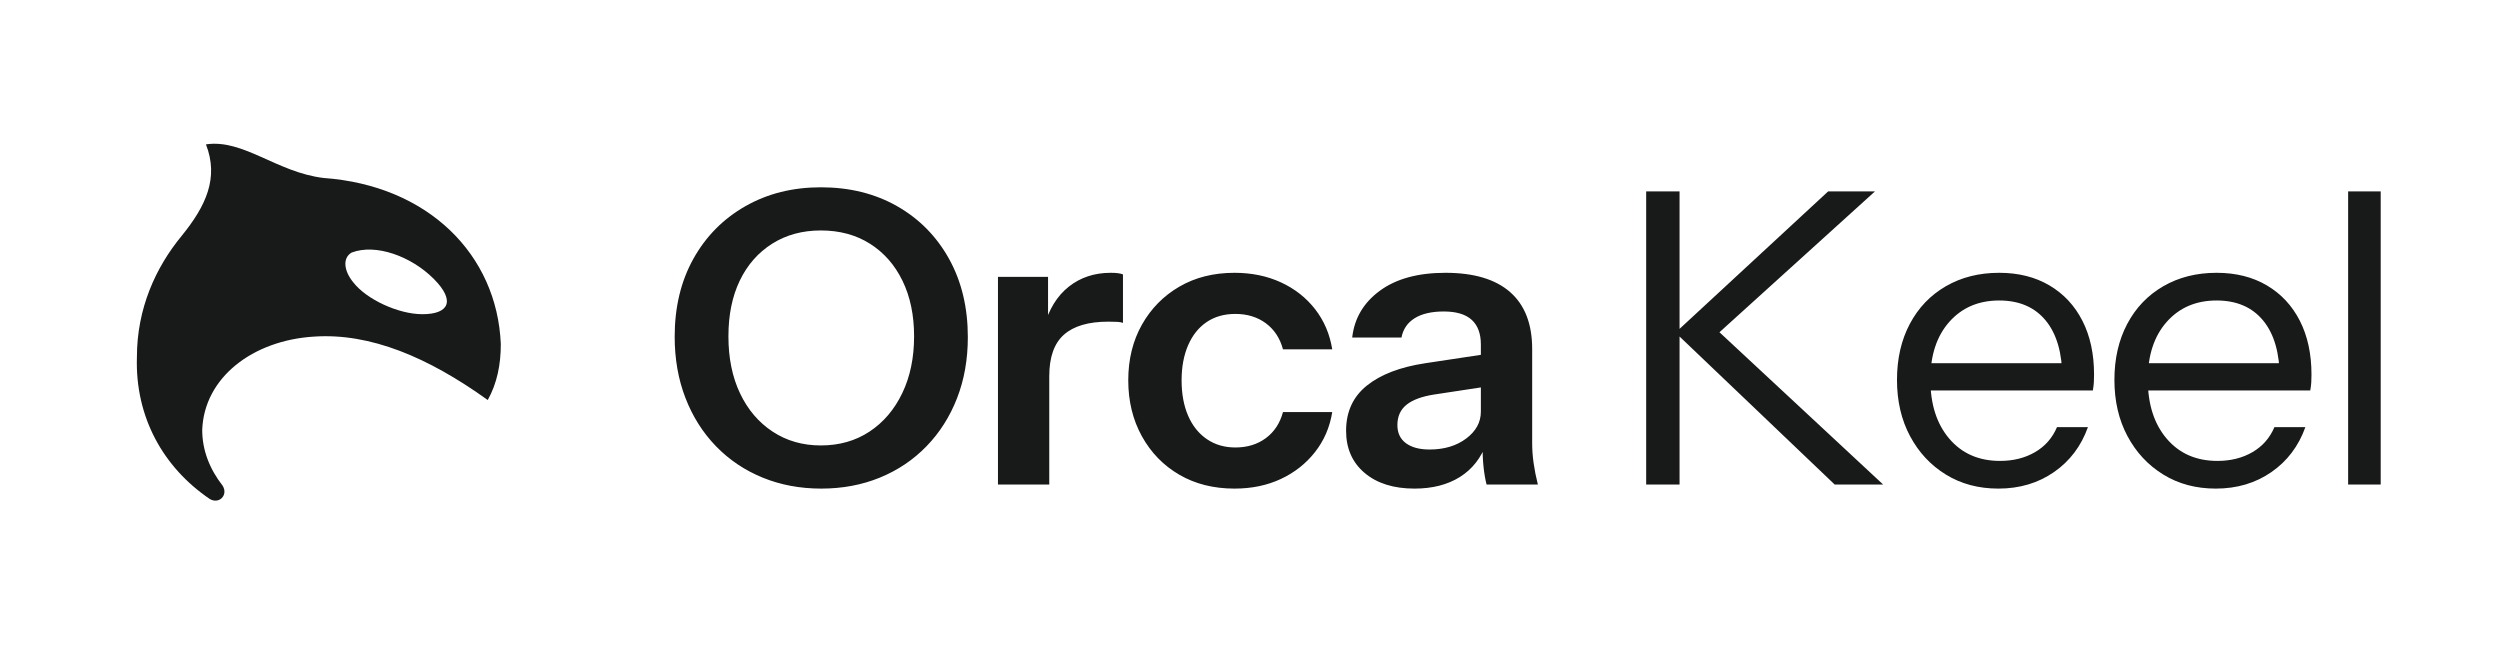
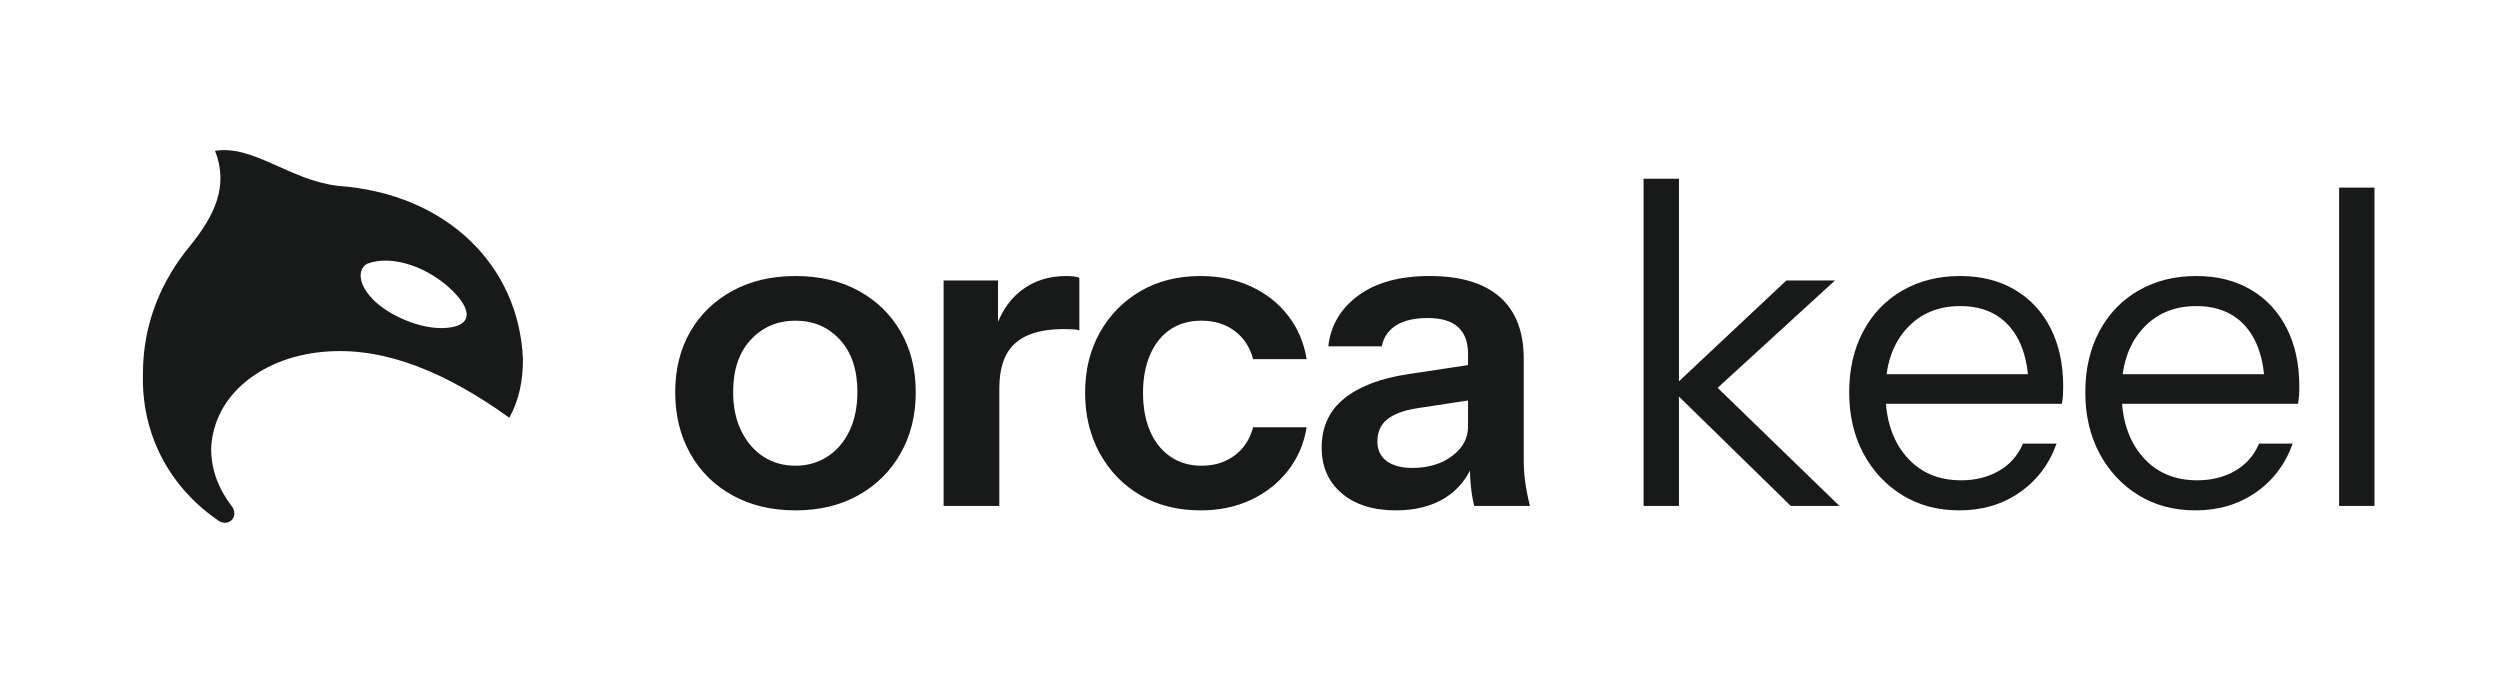
- <svg xmlns="http://www.w3.org/2000/svg" viewBox="0 0 614 160" width="614" height="160">
+ <svg xmlns="http://www.w3.org/2000/svg" viewBox="0 0 588 160" width="588" height="160">
  <g fill="#171A18">
    <g transform="translate(24.0 24.0) scale(0.45833)">
      <path d="M58 25 C78 22 96 40 121 43 C177 47 214 84 216 132 C216 143 214 153 209 162 C177 139 146 126 116 128 C83 130 57 150 56 178 C56 189 60 199 67 208 C70 213 65 218 60 215 C35 198 20 171 21 139 C21 113 31 91 45 74 C58 58 65 43 58 25 Z M136 83 C149 78 168 85 180 97 C192 109 188 116 174 116 C161 116 144 108 137 99 C132 93 131 86 136 83 Z" fill-rule="evenodd" />
    </g>
-     <path d="M201.7 120.0Q193.9 120.0 187.3 117.3Q180.7 114.6 175.85 109.6Q171.0 104.6 168.35 97.75Q165.7 90.9 165.7 82.7Q165.7 71.8 170.3 63.55Q174.9 55.3 183.05 50.65Q191.2 46.0 201.6 46.0Q212.2 46.0 220.35 50.65Q228.5 55.3 233.1 63.6Q237.7 71.9 237.7 82.8Q237.7 91.0 235.05 97.8Q232.4 104.6 227.55 109.6Q222.7 114.6 216.1 117.3Q209.5 120.0 201.7 120.0ZM201.6 109.4Q208.4 109.4 213.55 106.0Q218.7 102.6 221.6 96.55Q224.5 90.5 224.5 82.6Q224.5 74.8 221.65 68.95Q218.8 63.1 213.65 59.85Q208.5 56.6 201.6 56.6Q194.8 56.6 189.65 59.85Q184.5 63.1 181.7 68.9Q178.9 74.7 178.9 82.6Q178.9 90.6 181.75 96.6Q184.6 102.6 189.75 106.0Q194.9 109.4 201.6 109.4Z M245.1 119.0V68.0H257.4V80.3H257.7V119.0ZM257.7 92.4 256.4 80.3Q258.2 73.8 262.5 70.4Q266.8 67.0 272.8 67.0Q274.9 67.0 275.8 67.4V79.3Q275.3 79.1 274.4 79.05Q273.5 79.0 272.2 79.0Q264.9 79.0 261.3 82.2Q257.7 85.4 257.7 92.4Z M303.2 120.0Q295.5 120.0 289.65 116.6Q283.8 113.2 280.45 107.15Q277.1 101.1 277.1 93.4Q277.1 85.7 280.45 79.75Q283.8 73.8 289.65 70.4Q295.5 67.0 303.2 67.0Q309.5 67.0 314.6 69.35Q319.7 71.7 323.0 75.95Q326.3 80.2 327.2 85.8H315.1Q314.0 81.7 310.9 79.4Q307.8 77.1 303.4 77.1Q299.3 77.1 296.35 79.1Q293.4 81.1 291.8 84.8Q290.2 88.5 290.2 93.4Q290.2 98.4 291.8 102.1Q293.4 105.8 296.4 107.85Q299.4 109.9 303.4 109.9Q307.8 109.9 310.9 107.6Q314.0 105.3 315.1 101.2H327.2Q326.3 106.8 322.95 111.05Q319.6 115.3 314.55 117.65Q309.5 120.0 303.2 120.0Z M365.1 119.0Q364.6 117.0 364.35 114.6Q364.1 112.2 364.1 108.8H363.7V84.6Q363.7 80.6 361.45 78.55Q359.2 76.5 354.6 76.5Q350.1 76.5 347.45 78.15Q344.8 79.8 344.2 82.9H332.1Q332.9 75.8 338.9 71.4Q344.9 67.0 355 67.0Q365.5 67.0 370.9 71.75Q376.3 76.5 376.3 85.7V108.8Q376.3 111.2 376.65 113.7Q377.0 116.2 377.7 119.0ZM347.4 120.0Q339.7 120.0 335.15 116.15Q330.6 112.3 330.6 105.8Q330.6 98.8 335.7 94.7Q340.8 90.6 350.1 89.2L366.0 86.8V94.8L352.2 96.9Q347.7 97.6 345.45 99.4Q343.2 101.2 343.2 104.4Q343.2 107.3 345.3 108.85Q347.4 110.4 351.1 110.4Q356.5 110.4 360.1 107.7Q363.7 105.0 363.7 101.1L365.1 108.8Q363.1 114.3 358.55 117.15Q354 120.0 347.4 120.0Z" />
-     <path d="M404.3 119.0V47.0H412.5V119.0ZM411.6 81.6 449.0 47.0H460.5L422.3 81.6ZM450.6 119.0 411.4 81.6H422.3L462.5 119.0Z M490.8 120.0Q483.5 120.0 477.9 116.55Q472.3 113.1 469.1 107.1Q465.9 101.1 465.9 93.3Q465.9 85.5 469.05 79.55Q472.2 73.6 477.9 70.3Q483.6 67.0 491.0 67.0Q498.1 67.0 503.35 70.1Q508.6 73.2 511.45 78.8Q514.3 84.4 514.3 92.0Q514.3 93.0 514.25 93.9Q514.2 94.8 514.0 95.9H471.9V89.2H509.1L506.5 92.9Q506.5 83.7 502.45 78.75Q498.4 73.8 491.0 73.8Q483.4 73.8 478.75 79.05Q474.1 84.3 474.1 93.2Q474.1 102.3 478.75 107.75Q483.4 113.2 491.2 113.2Q496.1 113.2 499.8 111.05Q503.5 108.9 505.2 104.9H512.8Q510.3 111.9 504.45 115.95Q498.6 120.0 490.8 120.0Z M544.2 120.0Q536.9 120.0 531.3 116.55Q525.7 113.1 522.5 107.1Q519.3 101.1 519.3 93.3Q519.3 85.5 522.45 79.55Q525.6 73.6 531.3 70.3Q537.0 67.0 544.4 67.0Q551.5 67.0 556.75 70.1Q562.0 73.2 564.85 78.8Q567.7 84.4 567.7 92.0Q567.7 93.0 567.65 93.9Q567.6 94.8 567.4 95.9H525.3V89.2H562.5L559.9 92.9Q559.9 83.7 555.85 78.75Q551.8 73.8 544.4 73.8Q536.8 73.8 532.15 79.05Q527.5 84.3 527.5 93.2Q527.5 102.3 532.15 107.75Q536.8 113.2 544.6 113.2Q549.5 113.2 553.2 111.05Q556.9 108.9 558.6 104.9H566.2Q563.7 111.9 557.85 115.95Q552.0 120.0 544.2 120.0Z M576.7 119.0V47.0H584.7V119.0Z" />
+     <path d="M187.096 120.04Q178.672 120.04 172.276 116.504Q165.88 112.968 162.344 106.676Q158.808 100.384 158.808 92.272Q158.808 84.16 162.344 78.024Q165.88 71.888 172.276 68.404Q178.672 64.92 187.096 64.92Q195.624 64.92 201.968 68.404Q208.312 71.888 211.848 78.024Q215.384 84.16 215.384 92.272Q215.384 100.384 211.796 106.676Q208.208 112.968 201.864 116.504Q195.52 120.04 187.096 120.04ZM187.096 109.536Q191.256 109.536 194.584 107.404Q197.912 105.272 199.784 101.372Q201.656 97.472 201.656 92.168Q201.656 84.368 197.548 79.896Q193.44 75.424 187.096 75.424Q180.752 75.424 176.592 79.896Q172.432 84.368 172.432 92.168Q172.432 97.472 174.356 101.372Q176.28 105.272 179.556 107.404Q182.832 109.536 187.096 109.536Z M221.936 119.0V65.96H234.728V78.752H235.04V119.0ZM235.04 91.336 233.688 78.752Q235.56 71.992 240.032 68.456Q244.504 64.92 250.744 64.92Q252.928 64.92 253.864 65.336V77.712Q253.344 77.504 252.408 77.452Q251.472 77.4 250.12 77.4Q242.528 77.4 238.784 80.728Q235.04 84.056 235.04 91.336Z M282.36 120.04Q274.352 120.04 268.268 116.504Q262.184 112.968 258.7 106.676Q255.216 100.384 255.216 92.376Q255.216 84.368 258.7 78.18Q262.184 71.992 268.268 68.456Q274.352 64.92 282.36 64.92Q288.912 64.92 294.216 67.364Q299.52 69.808 302.952 74.228Q306.384 78.648 307.32 84.472H294.736Q293.592 80.208 290.368 77.816Q287.144 75.424 282.568 75.424Q278.304 75.424 275.236 77.504Q272.168 79.584 270.504 83.432Q268.84 87.28 268.84 92.376Q268.84 97.576 270.504 101.424Q272.168 105.272 275.288 107.404Q278.408 109.536 282.568 109.536Q287.144 109.536 290.368 107.144Q293.592 104.752 294.736 100.488H307.32Q306.384 106.312 302.9 110.732Q299.416 115.152 294.164 117.596Q288.912 120.04 282.36 120.04Z M346.736 119.0Q346.216 116.92 345.956 114.424Q345.696 111.928 345.696 108.392H345.28V83.224Q345.28 79.064 342.94 76.932Q340.6 74.8 335.816 74.8Q331.136 74.8 328.38 76.516Q325.624 78.232 325 81.456H312.416Q313.248 74.072 319.488 69.496Q325.728 64.92 336.232 64.92Q347.152 64.92 352.768 69.86Q358.384 74.8 358.384 84.368V108.392Q358.384 110.888 358.748 113.488Q359.112 116.088 359.84 119.0ZM328.328 120.04Q320.32 120.04 315.588 116.036Q310.856 112.032 310.856 105.272Q310.856 97.992 316.16 93.728Q321.464 89.464 331.136 88.008L347.672 85.512V93.832L333.32 96.016Q328.64 96.744 326.3 98.616Q323.96 100.488 323.96 103.816Q323.96 106.832 326.144 108.444Q328.328 110.056 332.176 110.056Q337.792 110.056 341.536 107.248Q345.28 104.44 345.28 100.384L346.736 108.392Q344.656 114.112 339.924 117.076Q335.192 120.04 328.328 120.04Z" />
+     <path d="M386.568 119.0V42.04H394.888V119.0ZM421.2 119.0 393.016 91.44 420.16 65.96H431.6L401.128 93.832L401.648 88.944L432.64 119.0Z M460.824 120.04Q453.232 120.04 447.408 116.452Q441.584 112.864 438.256 106.624Q434.928 100.384 434.928 92.272Q434.928 84.16 438.204 77.972Q441.48 71.784 447.408 68.352Q453.336 64.92 461.032 64.92Q468.416 64.92 473.876 68.144Q479.336 71.368 482.3 77.192Q485.264 83.016 485.264 90.92Q485.264 91.96 485.212 92.896Q485.16 93.832 484.952 94.976H441.168V88.008H479.856L477.152 91.856Q477.152 82.288 472.94 77.14Q468.728 71.992 461.032 71.992Q453.128 71.992 448.292 77.452Q443.456 82.912 443.456 92.168Q443.456 101.632 448.292 107.3Q453.128 112.968 461.24 112.968Q466.336 112.968 470.184 110.732Q474.032 108.496 475.8 104.336H483.704Q481.104 111.616 475.02 115.828Q468.936 120.04 460.824 120.04Z M516.36 120.04Q508.768 120.04 502.944 116.452Q497.12 112.864 493.792 106.624Q490.464 100.384 490.464 92.272Q490.464 84.16 493.74 77.972Q497.016 71.784 502.944 68.352Q508.872 64.92 516.568 64.92Q523.952 64.92 529.412 68.144Q534.872 71.368 537.836 77.192Q540.8 83.016 540.8 90.92Q540.8 91.96 540.748 92.896Q540.696 93.832 540.488 94.976H496.704V88.008H535.392L532.688 91.856Q532.688 82.288 528.476 77.14Q524.264 71.992 516.568 71.992Q508.664 71.992 503.828 77.452Q498.992 82.912 498.992 92.168Q498.992 101.632 503.828 107.3Q508.664 112.968 516.776 112.968Q521.872 112.968 525.72 110.732Q529.568 108.496 531.336 104.336H539.24Q536.64 111.616 530.556 115.828Q524.472 120.04 516.36 120.04Z M550.16 119.0V44.12H558.48V119.0Z" />
  </g>
</svg>
